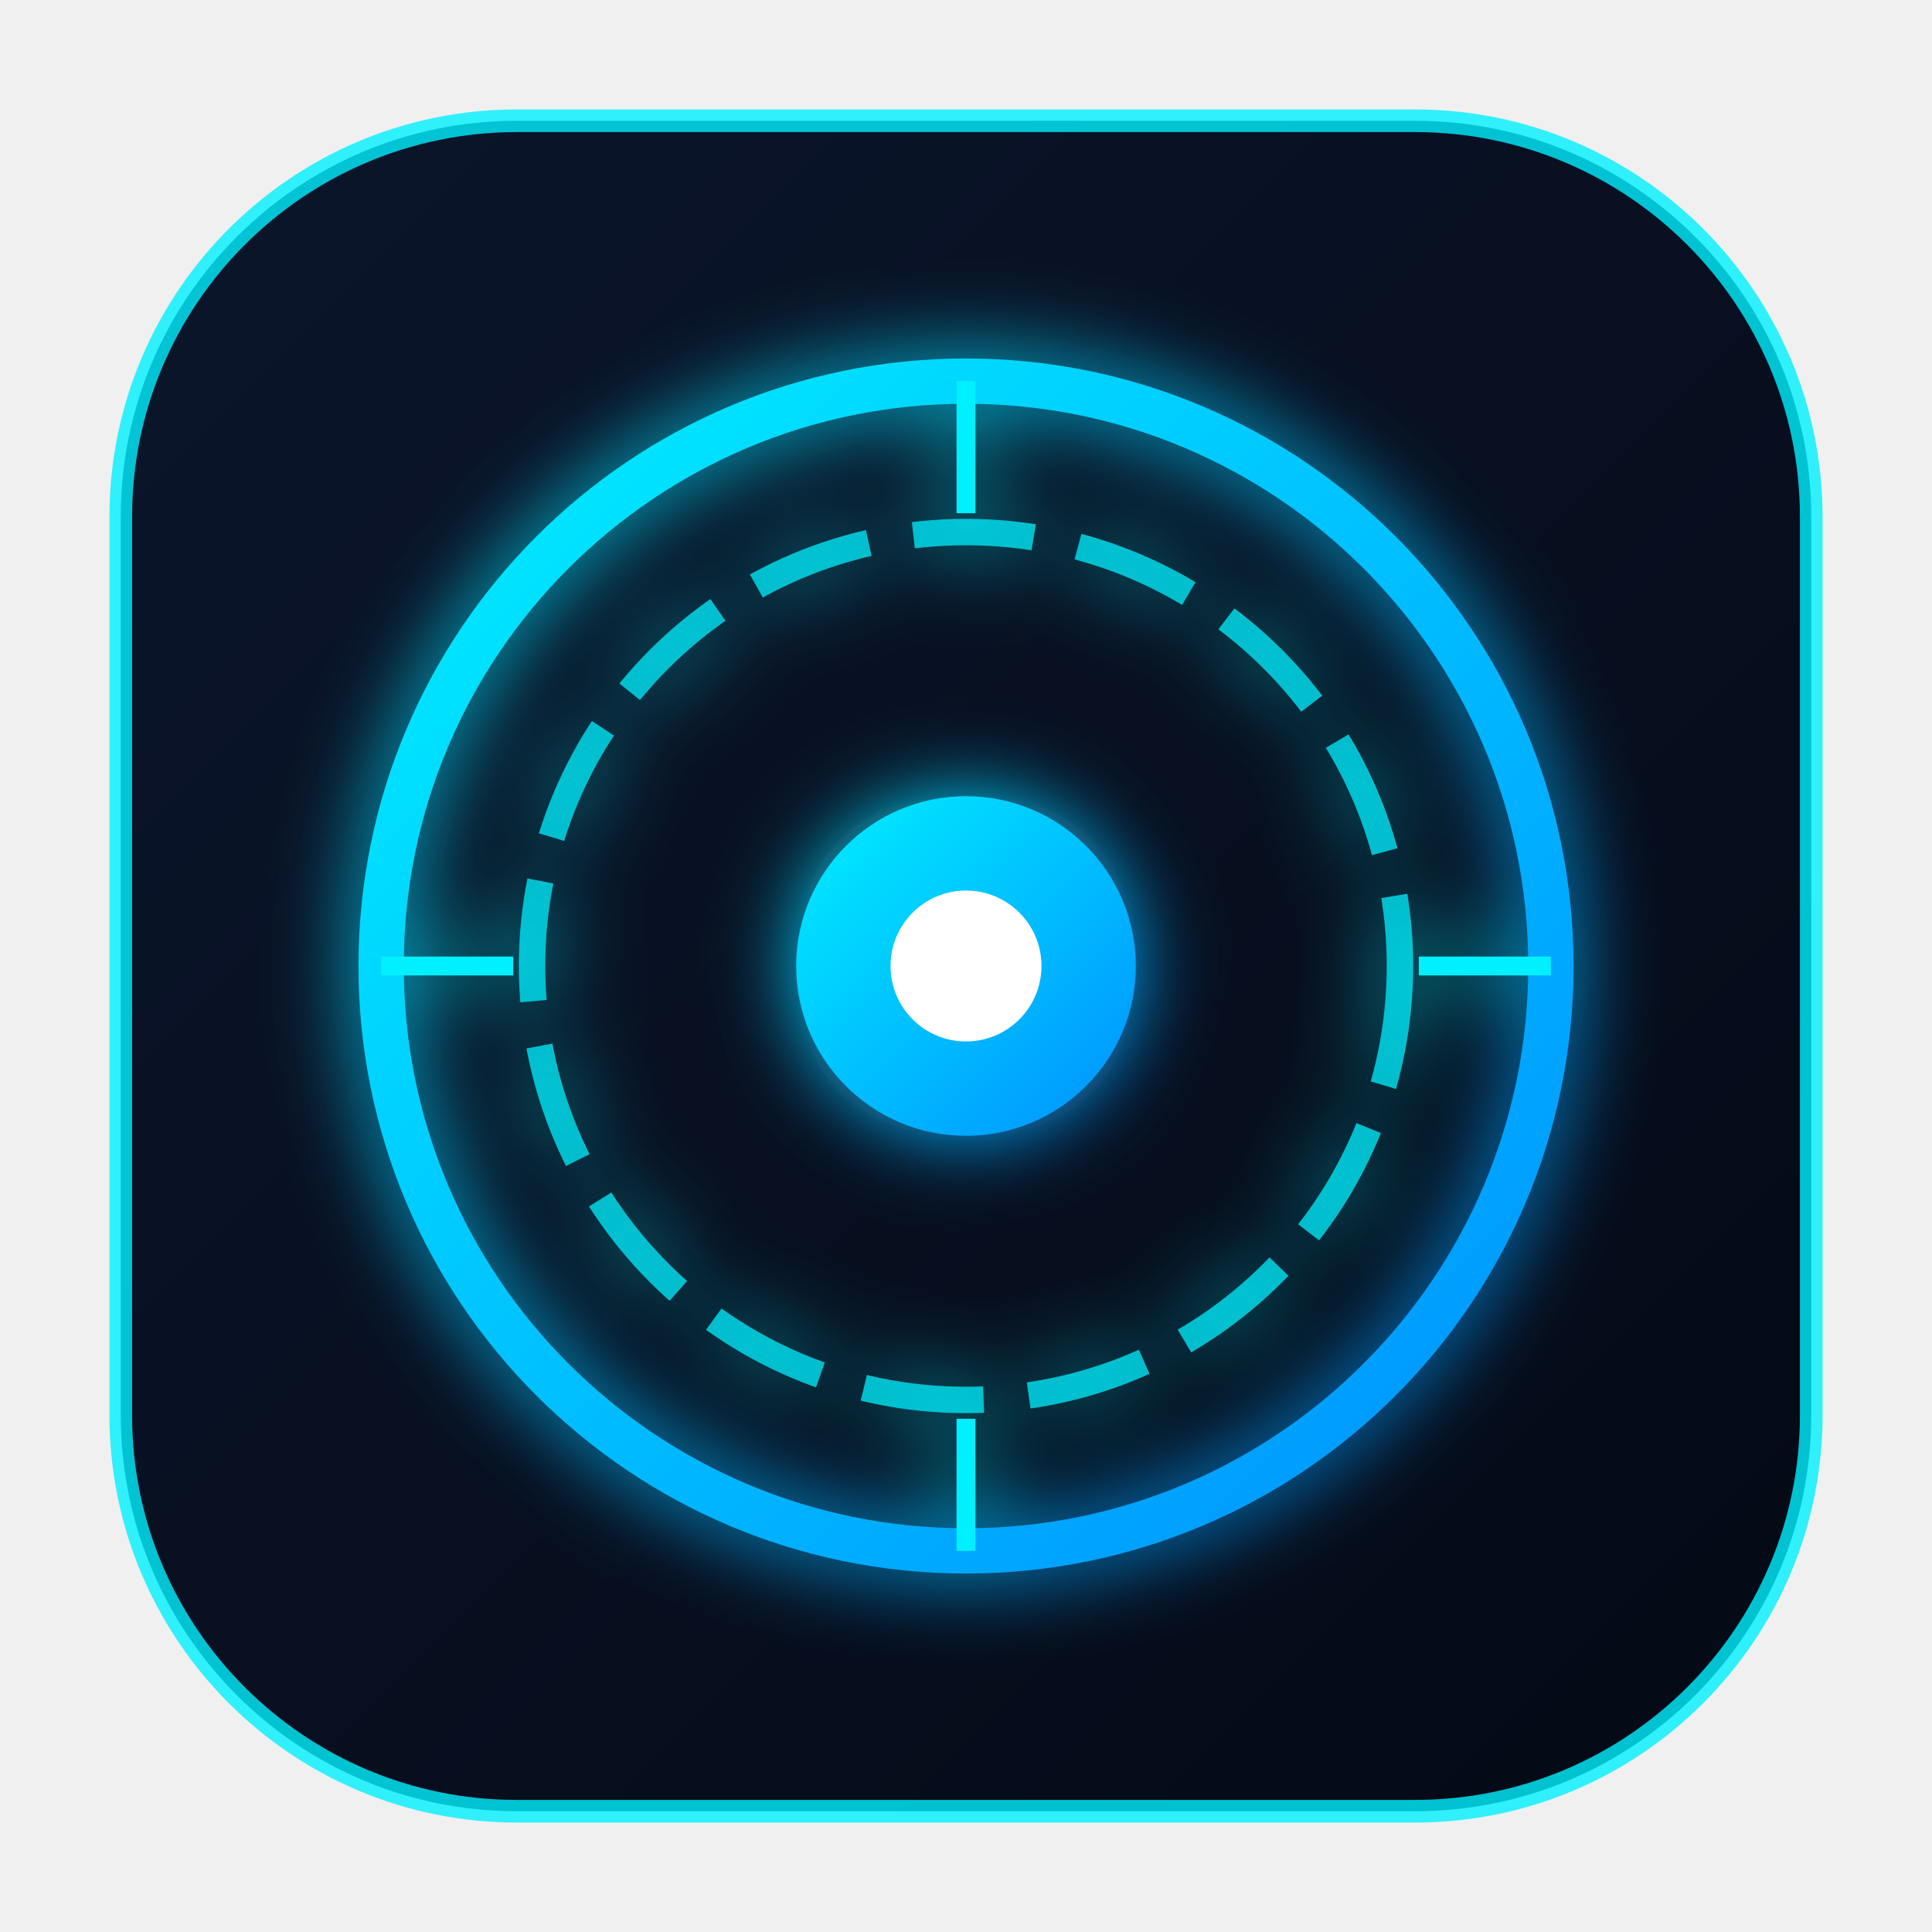
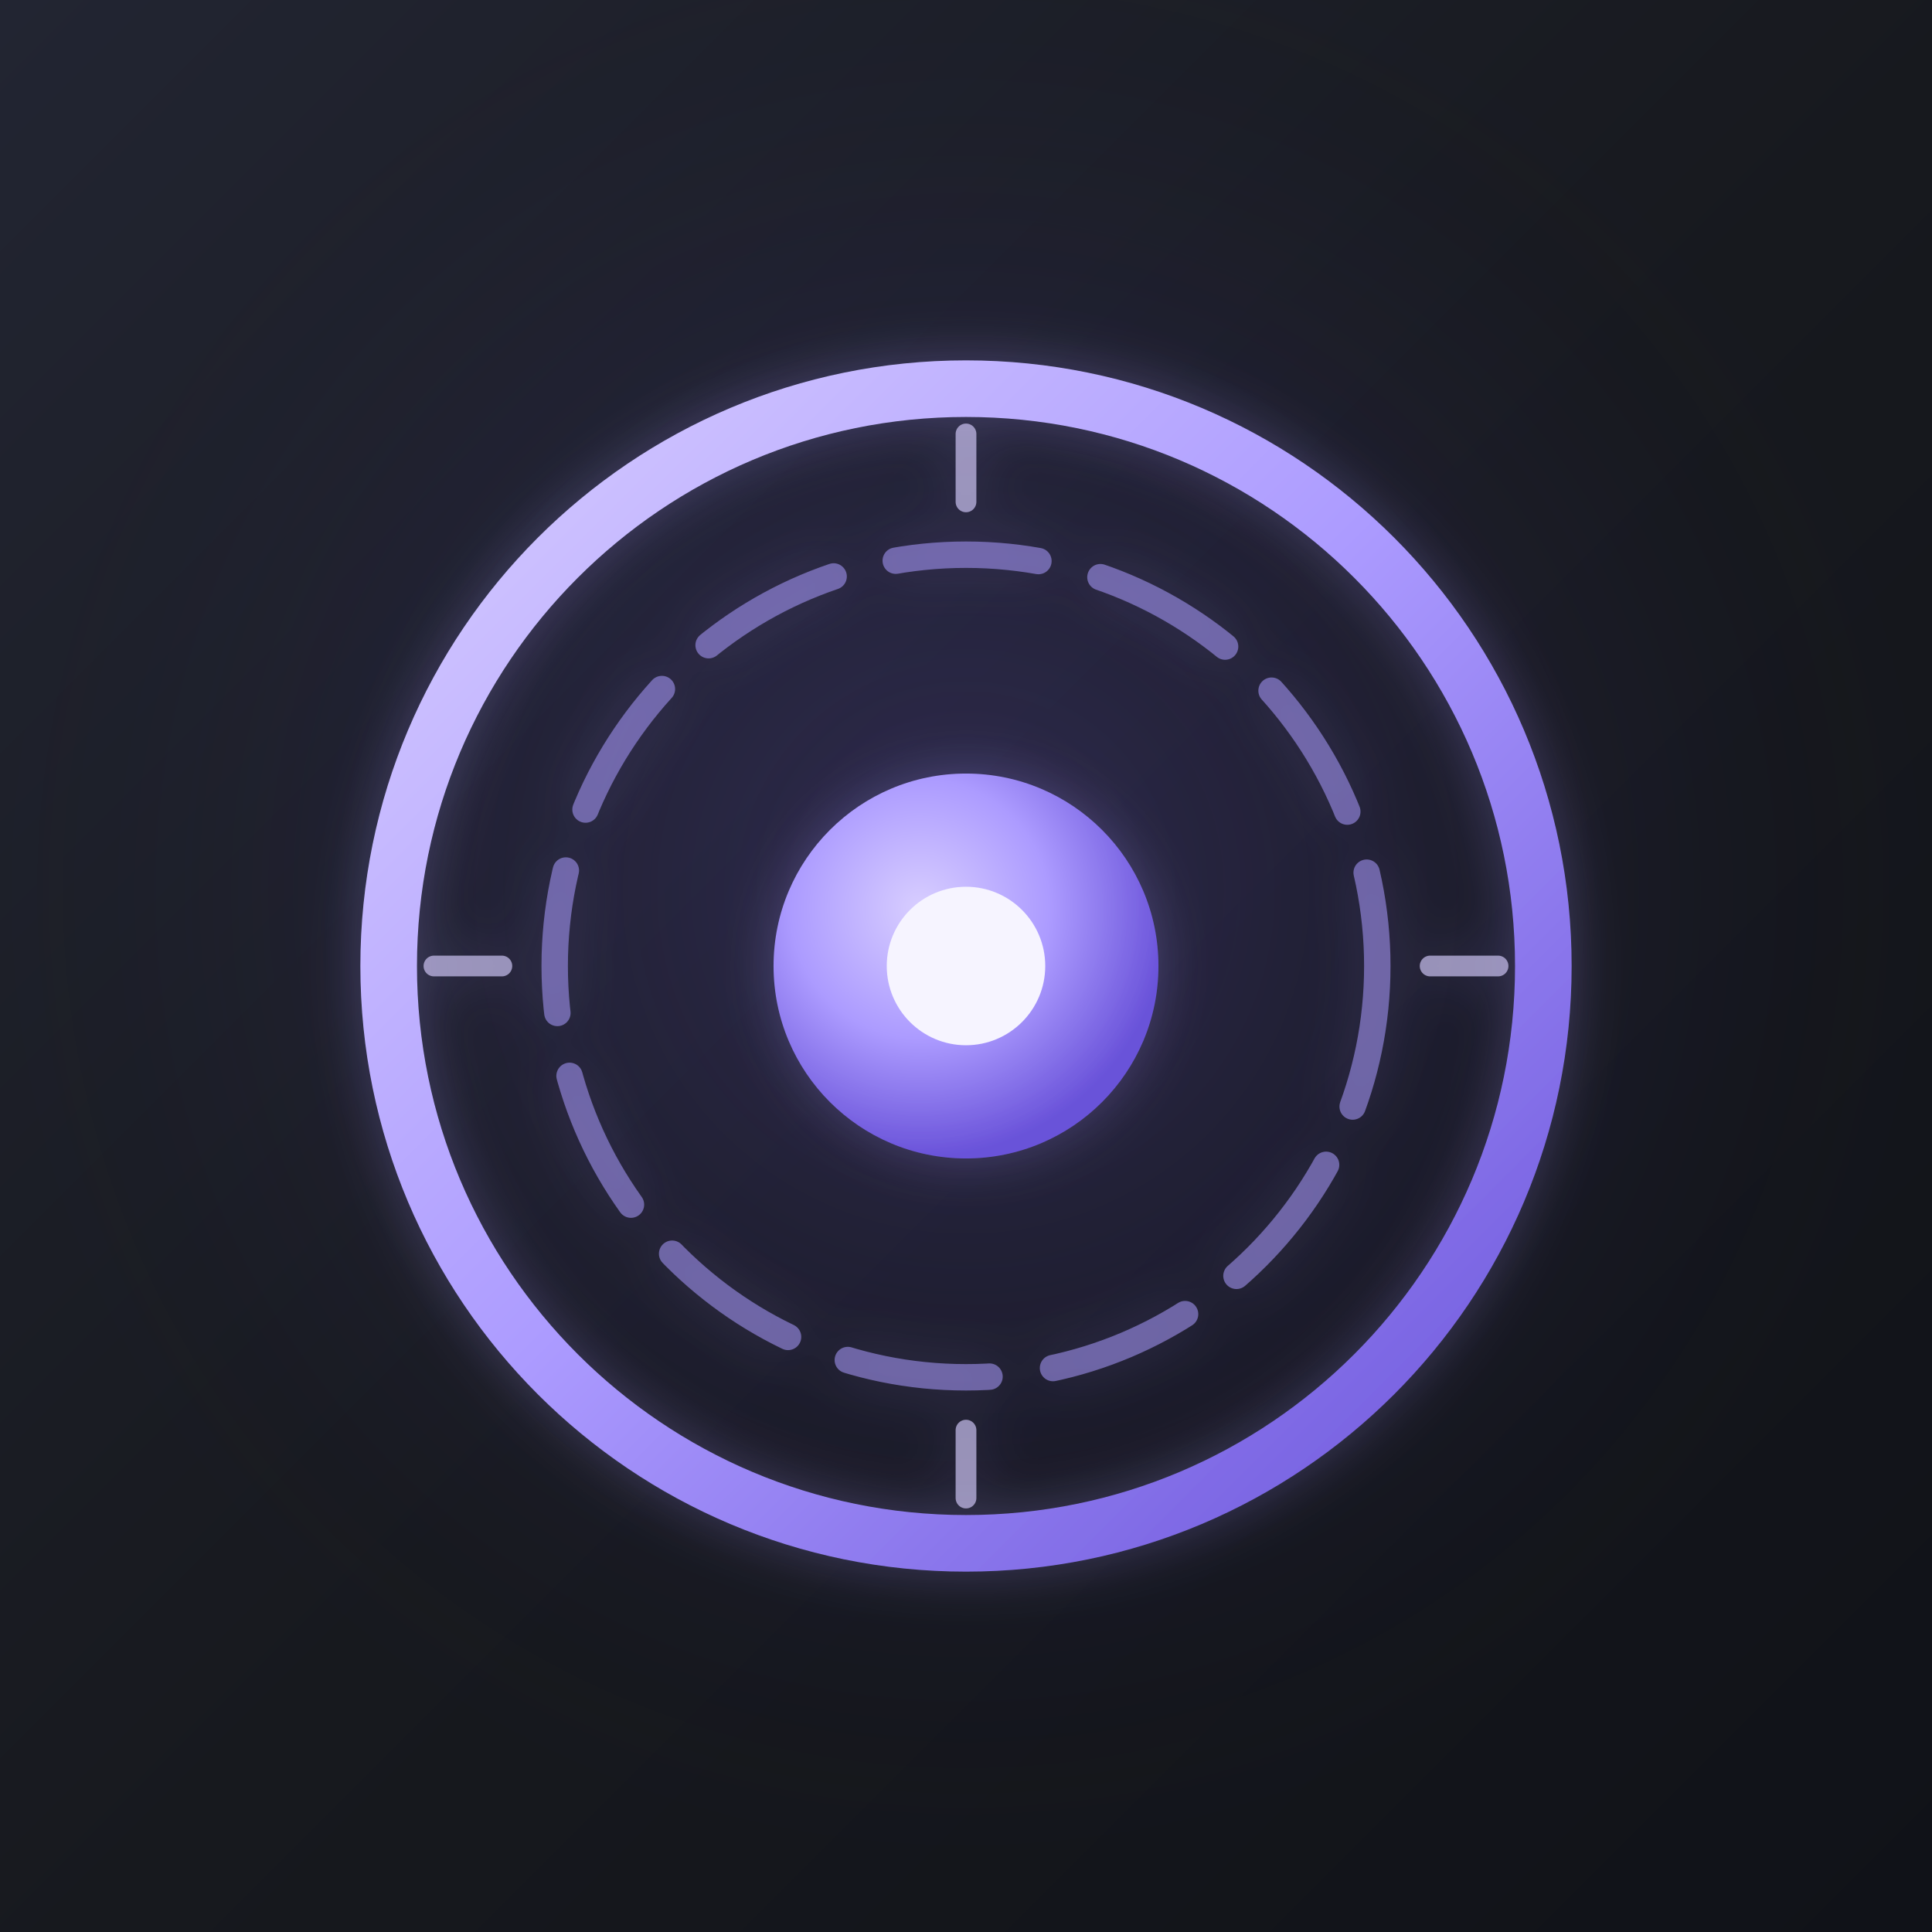
<svg xmlns="http://www.w3.org/2000/svg" viewBox="0 0 1024 1024" width="1024" height="1024">
  <defs>
-     <linearGradient id="bg-orb" x1="0%" y1="0%" x2="100%" y2="100%">
-       <stop offset="0%" stop-color="#0b162c" />
-       <stop offset="100%" stop-color="#040915" />
+     <linearGradient id="bg-orb" gradientUnits="userSpaceOnUse" x1="0" y1="0" x2="1024" y2="1024">
+       <stop offset="0%" stop-color="#222532" />
+       <stop offset="52%" stop-color="#17191e" />
+       <stop offset="100%" stop-color="#101218" />
    </linearGradient>
-     <linearGradient id="grad-orb" x1="0%" y1="0%" x2="100%" y2="100%">
-       <stop offset="0%" stop-color="#00f0ff" />
-       <stop offset="100%" stop-color="#0090ff" />
+     <radialGradient id="ambient-orb" gradientUnits="userSpaceOnUse" cx="512" cy="472" r="540">
+       <stop offset="0%" stop-color="#7e66f5" stop-opacity="0.22" />
+       <stop offset="55%" stop-color="#6952d9" stop-opacity="0.07" />
+       <stop offset="100%" stop-color="#101218" stop-opacity="0" />
+     </radialGradient>
+     <linearGradient id="grad-orb" gradientUnits="userSpaceOnUse" x1="200" y1="200" x2="824" y2="824">
+       <stop offset="0%" stop-color="#d8ceff" />
+       <stop offset="48%" stop-color="#ac9bff" />
+       <stop offset="100%" stop-color="#6952d9" />
    </linearGradient>
-     <filter id="glow-orb" x="-30%" y="-30%" width="160%" height="160%">
-       <feGaussianBlur stdDeviation="22" result="blur" />
+     <filter id="soft-glow-orb" x="-25%" y="-25%" width="150%" height="150%">
+       <feGaussianBlur in="SourceAlpha" stdDeviation="14" result="blur" />
+       <feFlood flood-color="#ac9bff" flood-opacity="0.26" result="color" />
+       <feComposite in="color" in2="blur" operator="in" result="glow" />
      <feMerge>
-         <feMergeNode in="blur" />
+         <feMergeNode in="glow" />
        <feMergeNode in="SourceGraphic" />
      </feMerge>
    </filter>
+     <radialGradient id="core-orb" cx="38%" cy="35%" r="65%">
+       <stop offset="0%" stop-color="#d8ceff" />
+       <stop offset="52%" stop-color="#ac9bff" />
+       <stop offset="100%" stop-color="#6952d9" />
+     </radialGradient>
  </defs>
-   <rect x="64" y="64" width="896" height="896" rx="210" fill="url(#bg-orb)" stroke="#00f0ff" stroke-width="12" stroke-opacity="0.8" />
-   <g filter="url(#glow-orb)">
-     <circle cx="512" cy="512" r="310" fill="none" stroke="url(#grad-orb)" stroke-width="24" />
-     <circle cx="512" cy="512" r="230" fill="none" stroke="#00f0ff" stroke-width="14" stroke-dasharray="64 24" stroke-opacity="0.75" />
-     <line x1="202" y1="512" x2="272" y2="512" stroke="#00f0ff" stroke-width="10" />
-     <line x1="752" y1="512" x2="822" y2="512" stroke="#00f0ff" stroke-width="10" />
-     <line x1="512" y1="202" x2="512" y2="272" stroke="#00f0ff" stroke-width="10" />
-     <line x1="512" y1="752" x2="512" y2="822" stroke="#00f0ff" stroke-width="10" />
-     <circle cx="512" cy="512" r="90" fill="url(#grad-orb)" />
-     <circle cx="512" cy="512" r="40" fill="#ffffff" />
+   <rect x="0" y="0" width="1024" height="1024" fill="url(#bg-orb)" />
+   <rect x="0" y="0" width="1024" height="1024" fill="url(#ambient-orb)" />
+   <g filter="url(#soft-glow-orb)">
+     <circle cx="512" cy="512" r="306" fill="none" stroke="url(#grad-orb)" stroke-width="30" />
+     <circle cx="512" cy="512" r="218" fill="none" stroke="#ac9bff" stroke-width="14" stroke-dasharray="76 34" stroke-opacity="0.55" stroke-linecap="round" />
+     <line x1="230" y1="512" x2="266" y2="512" stroke="#d8ceff" stroke-width="11" stroke-linecap="round" stroke-opacity="0.65" />
+     <line x1="758" y1="512" x2="794" y2="512" stroke="#d8ceff" stroke-width="11" stroke-linecap="round" stroke-opacity="0.65" />
+     <line x1="512" y1="230" x2="512" y2="266" stroke="#d8ceff" stroke-width="11" stroke-linecap="round" stroke-opacity="0.65" />
+     <line x1="512" y1="758" x2="512" y2="794" stroke="#d8ceff" stroke-width="11" stroke-linecap="round" stroke-opacity="0.65" />
+     <circle cx="512" cy="512" r="102" fill="url(#core-orb)" />
+     <circle cx="512" cy="512" r="42" fill="#f6f4ff" />
  </g>
</svg>
